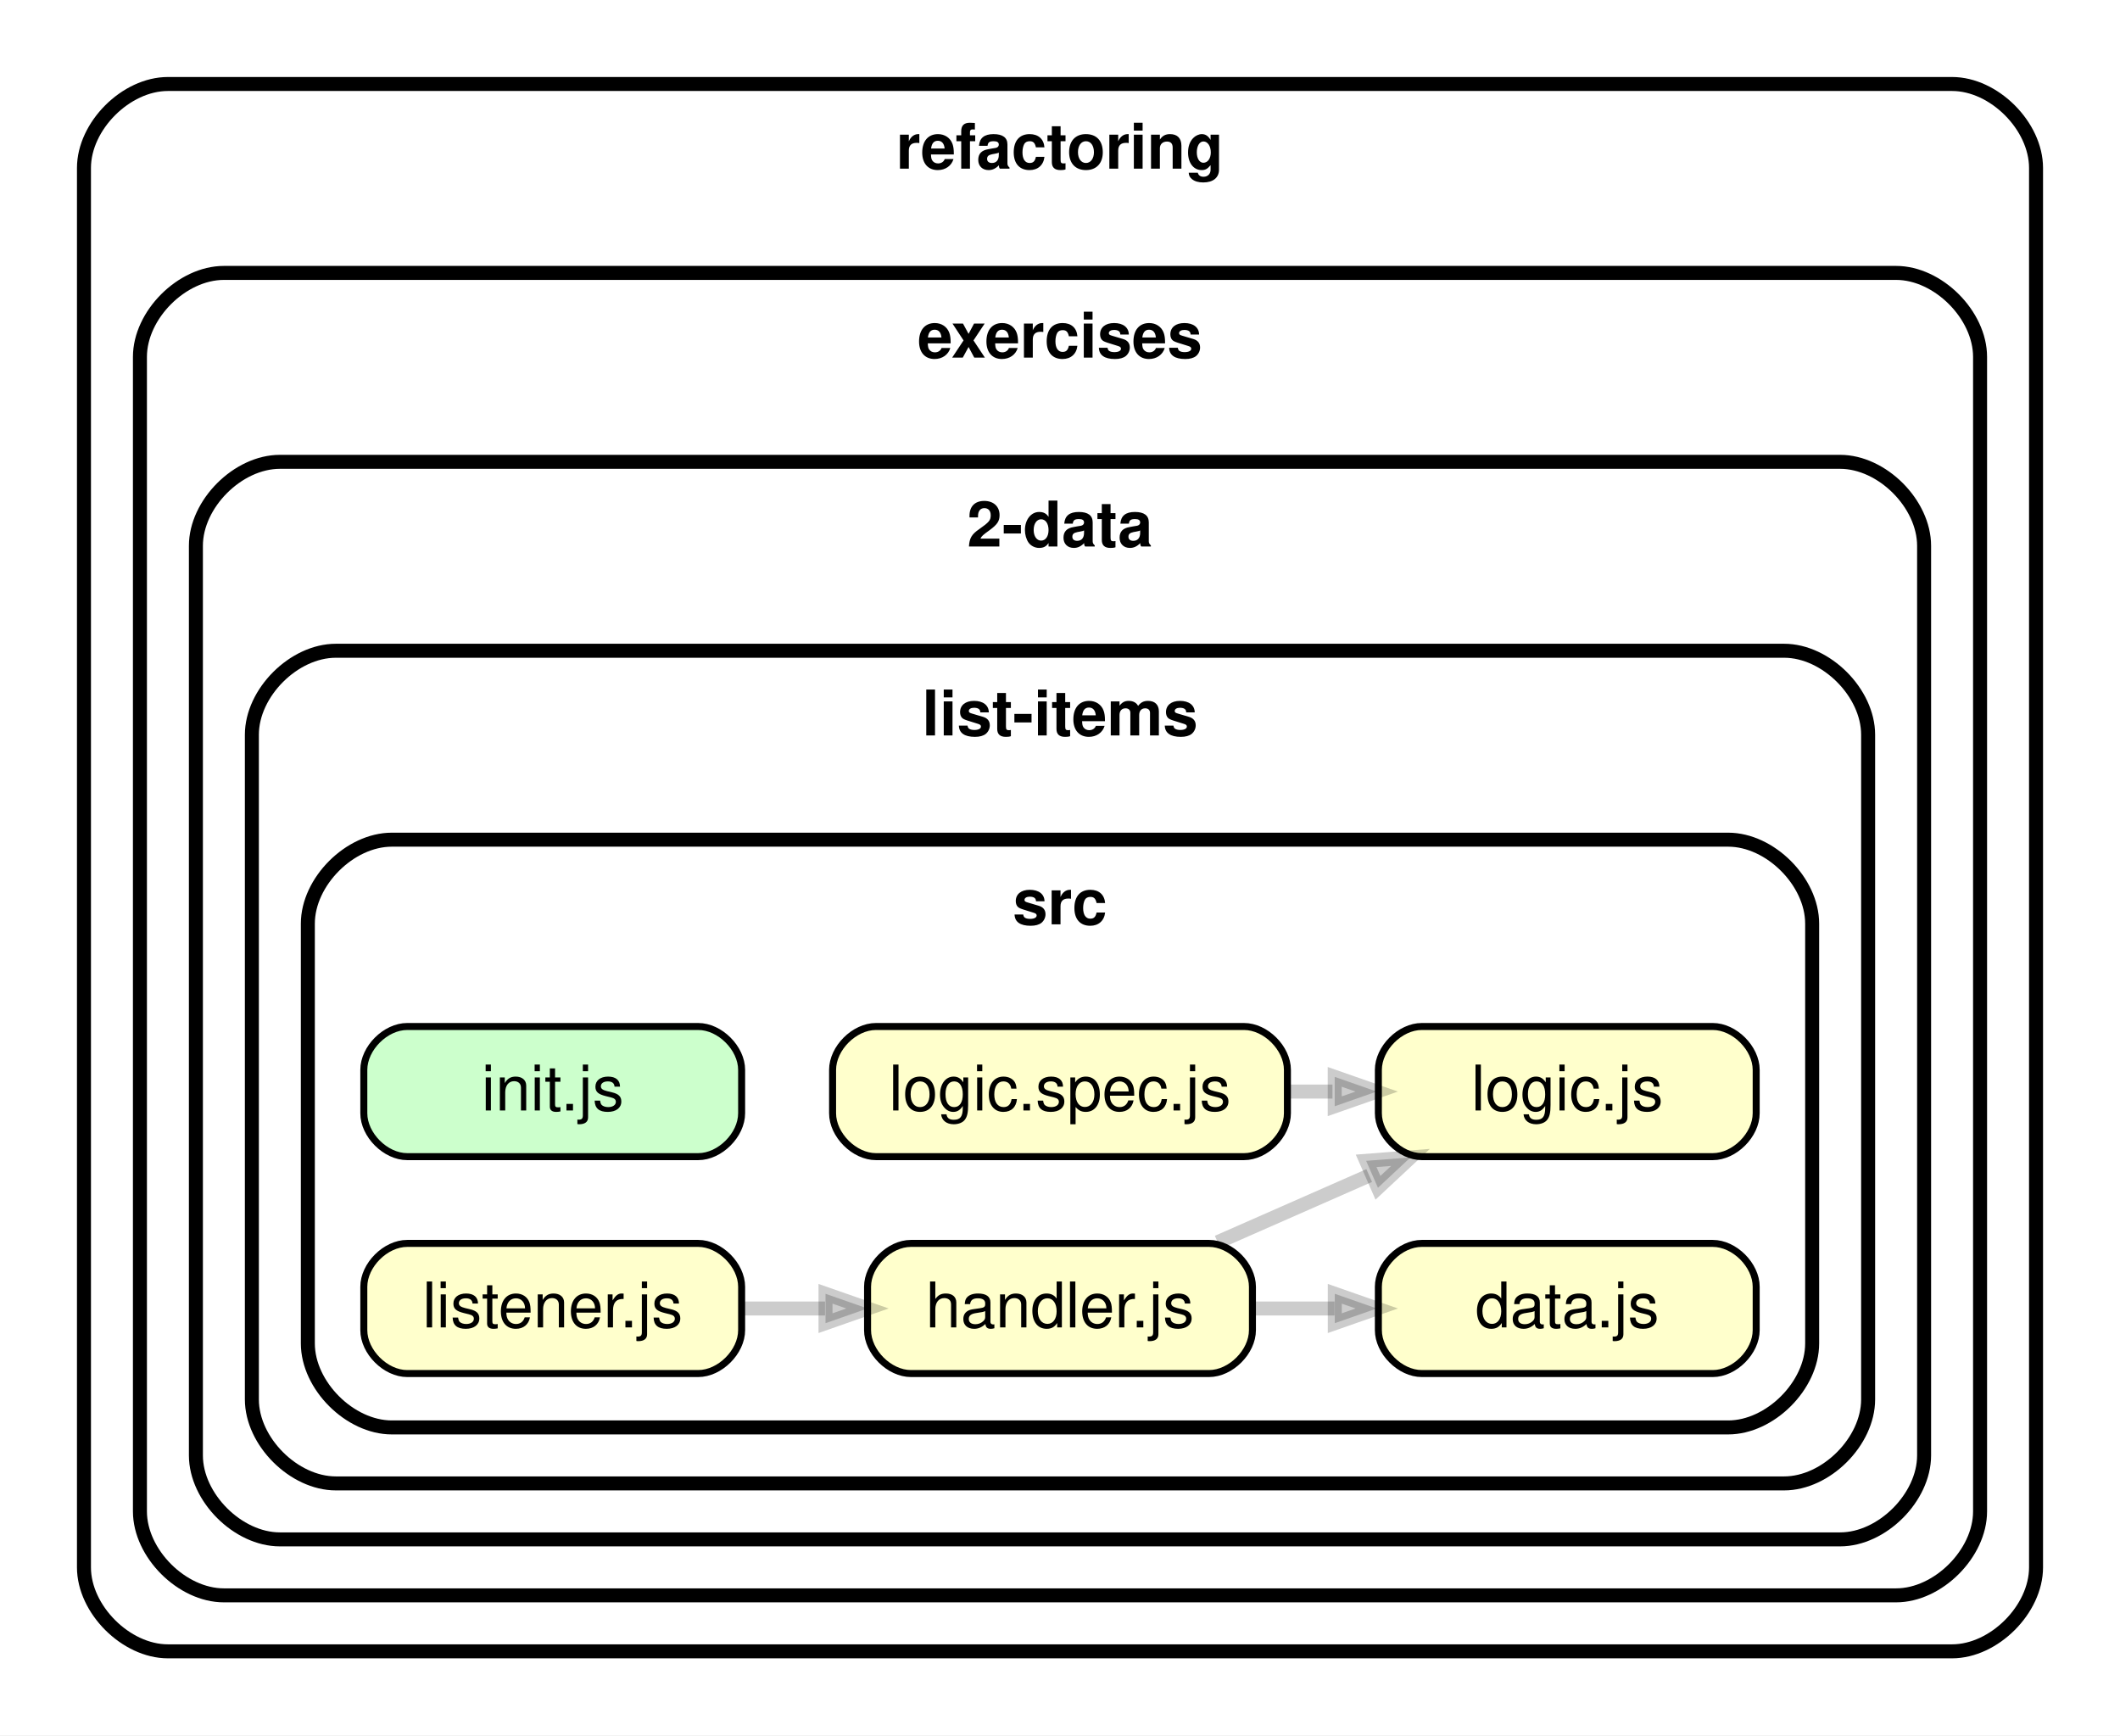
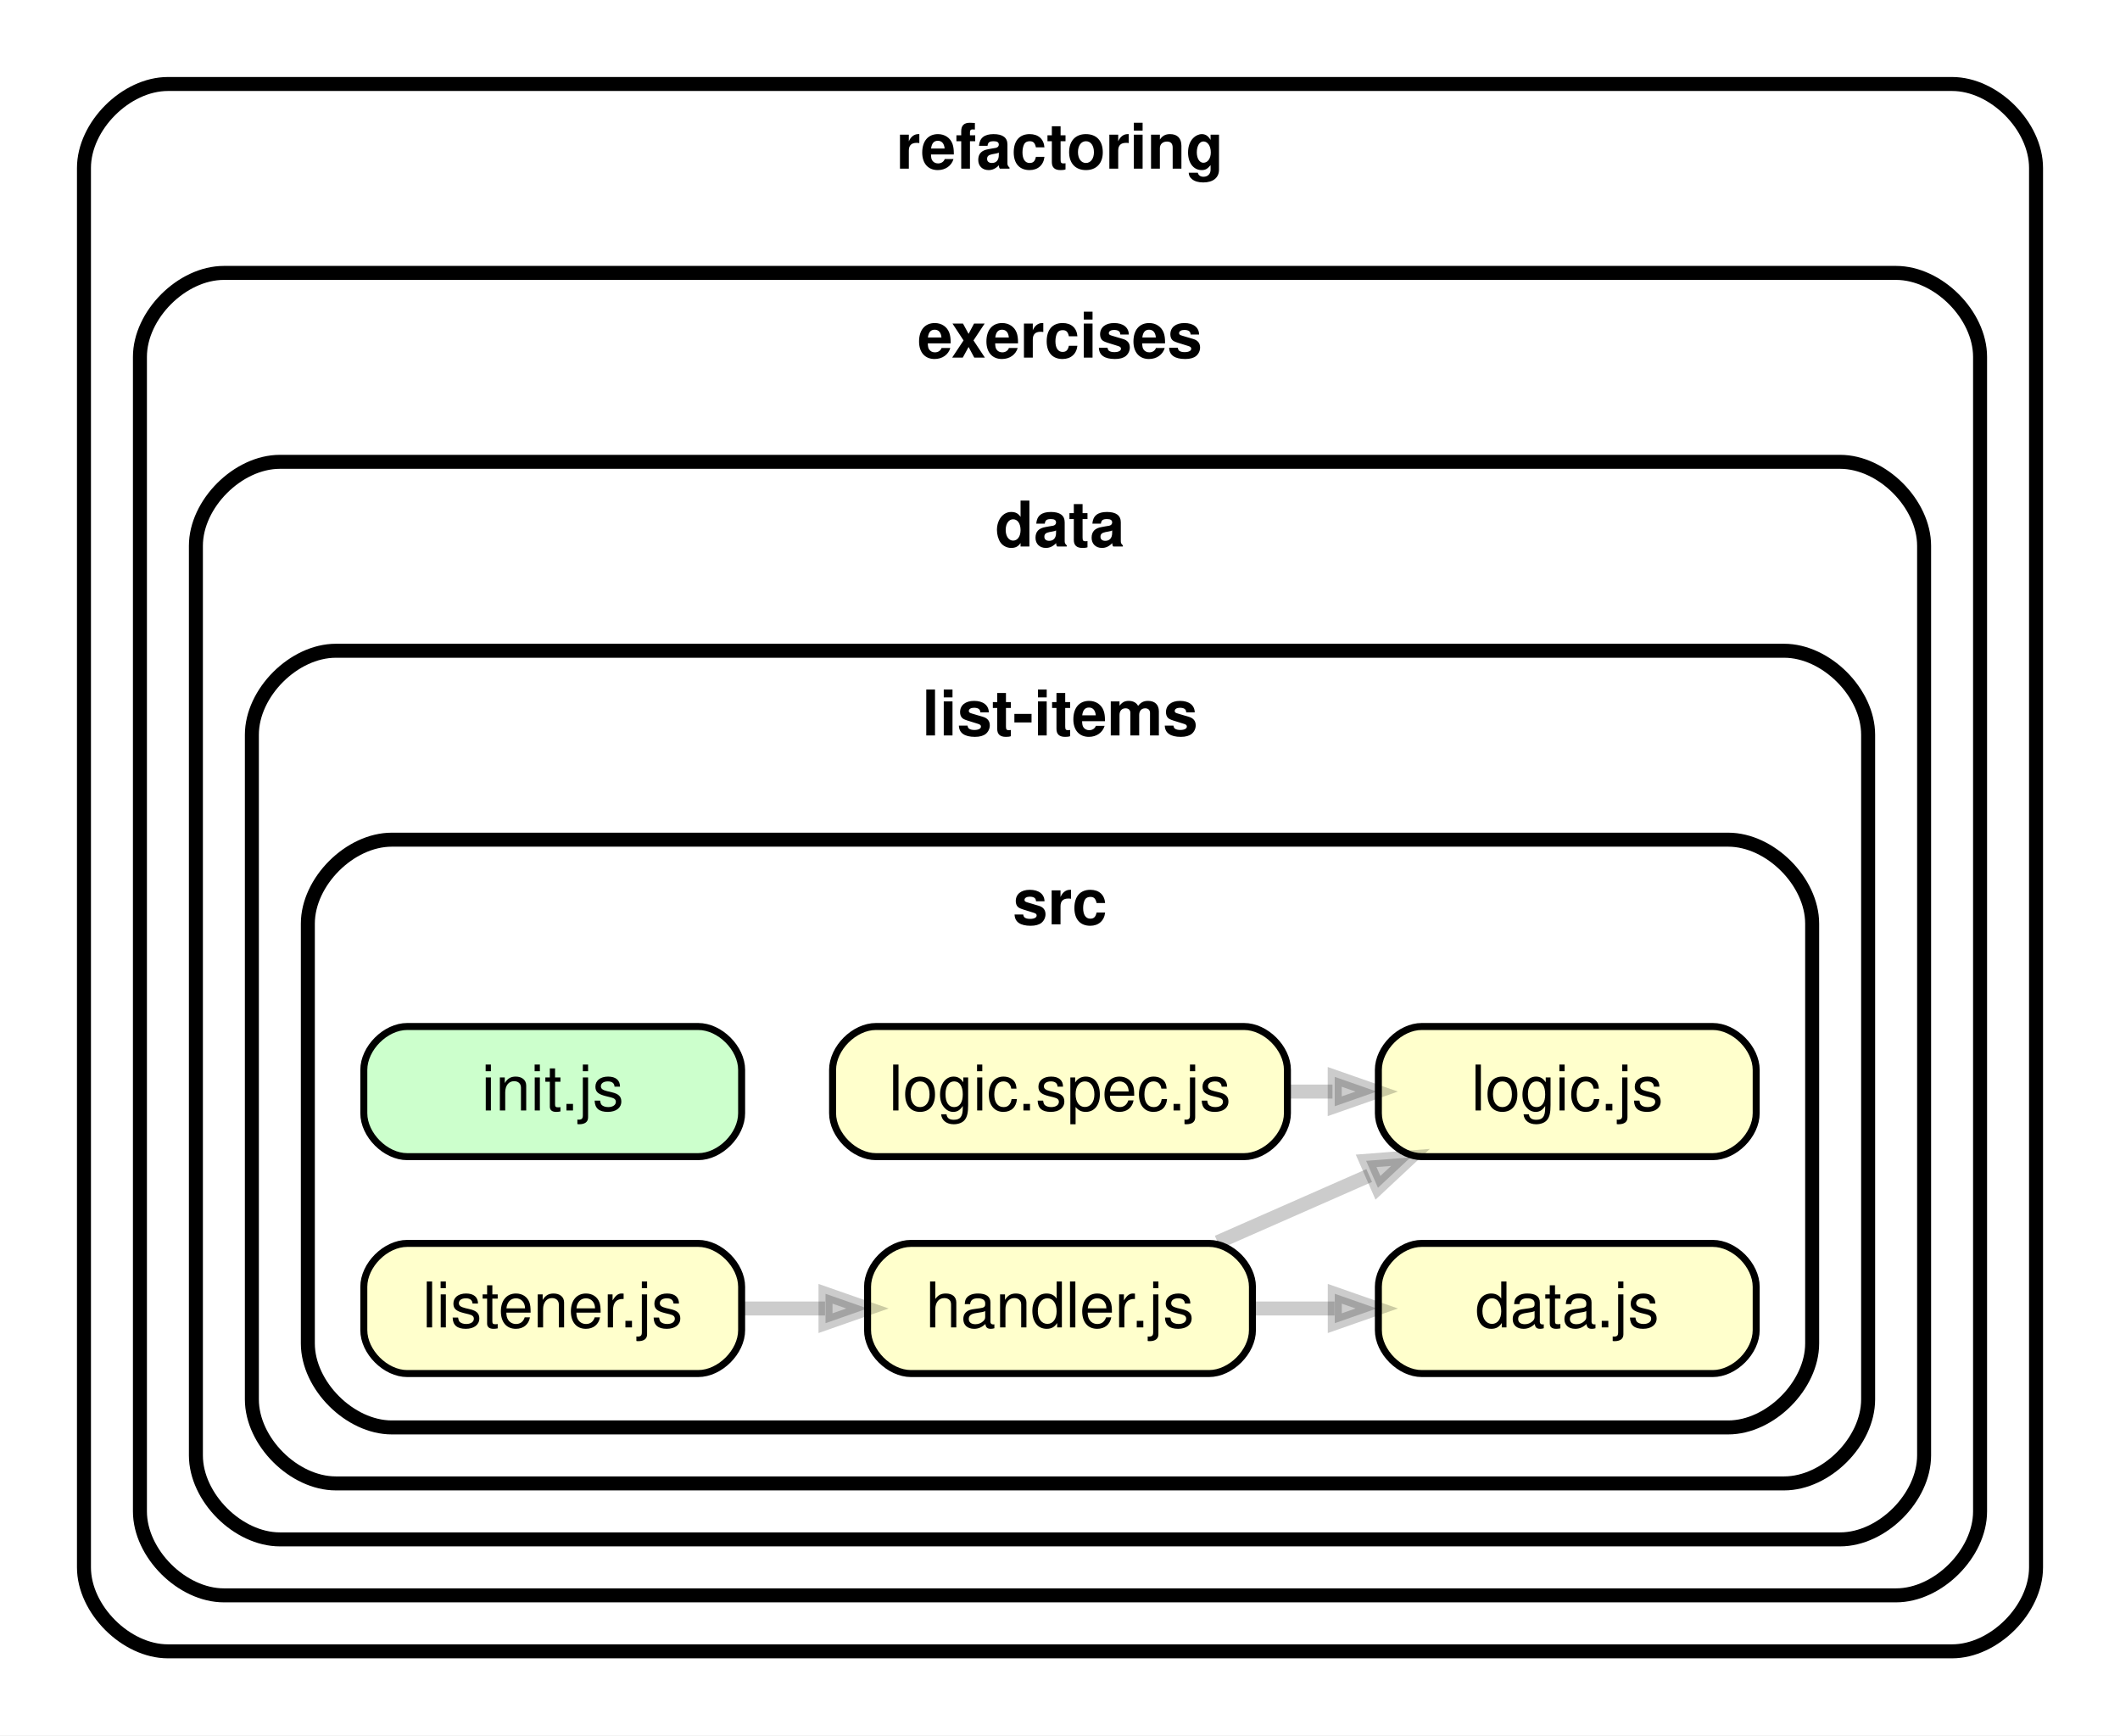
<svg xmlns="http://www.w3.org/2000/svg" xmlns:xlink="http://www.w3.org/1999/xlink" width="303pt" height="248pt" viewBox="0.00 0.00 303.01 248.00">
  <g id="graph0" class="graph" transform="scale(1 1) rotate(0) translate(4 244)">
    <polygon fill="white" stroke="transparent" points="-4,4 -4,-244 299.01,-244 299.01,4 -4,4" />
    <g id="clust1" class="cluster">
      <path fill="#ffffff" stroke="black" stroke-width="2" d="M20,-8C20,-8 275.01,-8 275.01,-8 281.01,-8 287.01,-14 287.01,-20 287.01,-20 287.01,-220 287.01,-220 287.01,-226 281.01,-232 275.01,-232 275.01,-232 20,-232 20,-232 14,-232 8,-226 8,-220 8,-220 8,-20 8,-20 8,-14 14,-8 20,-8" />
      <text text-anchor="middle" x="147.5" y="-219.9" font-family="Helvetica,sans-Serif" font-weight="bold" font-size="9.00">refactoring</text>
    </g>
    <g id="clust2" class="cluster">
      <path fill="#ffffff" stroke="black" stroke-width="2" d="M28,-16C28,-16 267.01,-16 267.01,-16 273.01,-16 279.01,-22 279.01,-28 279.01,-28 279.01,-193 279.01,-193 279.01,-199 273.01,-205 267.01,-205 267.01,-205 28,-205 28,-205 22,-205 16,-199 16,-193 16,-193 16,-28 16,-28 16,-22 22,-16 28,-16" />
      <text text-anchor="middle" x="147.5" y="-192.9" font-family="Helvetica,sans-Serif" font-weight="bold" font-size="9.00">exercises</text>
    </g>
    <g id="clust3" class="cluster">
      <path fill="#ffffff" stroke="black" stroke-width="2" d="M36,-24C36,-24 259.01,-24 259.01,-24 265.01,-24 271.01,-30 271.01,-36 271.01,-36 271.01,-166 271.01,-166 271.01,-172 265.01,-178 259.01,-178 259.01,-178 36,-178 36,-178 30,-178 24,-172 24,-166 24,-166 24,-36 24,-36 24,-30 30,-24 36,-24" />
-       <text text-anchor="middle" x="147.5" y="-165.9" font-family="Helvetica,sans-Serif" font-weight="bold" font-size="9.00">2-data</text>
+       <text text-anchor="middle" x="147.5" y="-165.9" font-family="Helvetica,sans-Serif" font-weight="bold" font-size="9.00">data</text>
    </g>
    <g id="clust4" class="cluster">
      <path fill="#ffffff" stroke="black" stroke-width="2" d="M44,-32C44,-32 251.01,-32 251.01,-32 257.01,-32 263.01,-38 263.01,-44 263.01,-44 263.01,-139 263.01,-139 263.01,-145 257.01,-151 251.01,-151 251.01,-151 44,-151 44,-151 38,-151 32,-145 32,-139 32,-139 32,-44 32,-44 32,-38 38,-32 44,-32" />
      <text text-anchor="middle" x="147.5" y="-138.9" font-family="Helvetica,sans-Serif" font-weight="bold" font-size="9.00">list-items</text>
    </g>
    <g id="clust5" class="cluster">
      <path fill="#ffffff" stroke="black" stroke-width="2" d="M52,-40C52,-40 243.01,-40 243.01,-40 249.01,-40 255.01,-46 255.01,-52 255.01,-52 255.01,-112 255.01,-112 255.01,-118 249.01,-124 243.01,-124 243.01,-124 52,-124 52,-124 46,-124 40,-118 40,-112 40,-112 40,-52 40,-52 40,-46 46,-40 52,-40" />
      <text text-anchor="middle" x="147.5" y="-111.9" font-family="Helvetica,sans-Serif" font-weight="bold" font-size="9.00">src</text>
    </g>
    <g id="node1" class="node">
      <g id="a_node1">
-         <a xlink:href="refactoring/exercises/2-data/list-items/src/data.js" xlink:title="data.js">
+         <a xlink:href="refactoring/exercises/data/list-items/src/data.js" xlink:title="data.js">
          <path fill="#ffffcc" stroke="black" d="M240.81,-66.3C240.81,-66.3 199.21,-66.3 199.21,-66.3 196.11,-66.3 193.01,-63.2 193.01,-60.1 193.01,-60.1 193.01,-53.9 193.01,-53.9 193.01,-50.8 196.11,-47.7 199.21,-47.7 199.21,-47.7 240.81,-47.7 240.81,-47.7 243.91,-47.7 247.01,-50.8 247.01,-53.9 247.01,-53.9 247.01,-60.1 247.01,-60.1 247.01,-63.2 243.91,-66.3 240.81,-66.3" />
          <text text-anchor="middle" x="220.01" y="-54.3" font-family="Helvetica,sans-Serif" font-size="9.00">data.js</text>
        </a>
      </g>
    </g>
    <g id="node2" class="node">
      <g id="a_node2">
-         <a xlink:href="refactoring/exercises/2-data/list-items/src/handler.js" xlink:title="handler.js">
+         <a xlink:href="refactoring/exercises/data/list-items/src/handler.js" xlink:title="handler.js">
          <path fill="#ffffcc" stroke="black" d="M168.81,-66.3C168.81,-66.3 126.2,-66.3 126.2,-66.3 123.1,-66.3 120,-63.2 120,-60.1 120,-60.1 120,-53.9 120,-53.9 120,-50.8 123.1,-47.7 126.2,-47.7 126.2,-47.7 168.81,-47.7 168.81,-47.7 171.91,-47.7 175.01,-50.8 175.01,-53.9 175.01,-53.9 175.01,-60.1 175.01,-60.1 175.01,-63.2 171.91,-66.3 168.81,-66.3" />
          <text text-anchor="middle" x="147.5" y="-54.3" font-family="Helvetica,sans-Serif" font-size="9.00">handler.js</text>
        </a>
      </g>
    </g>
    <g id="edge1" class="edge">
      <path fill="none" stroke="#000000" stroke-width="2" stroke-opacity="0.2" d="M175.16,-57C178.94,-57 182.87,-57 186.75,-57" />
      <polygon fill="#000000" fill-opacity="0.2" stroke="#000000" stroke-width="2" stroke-opacity="0.2" points="186.78,-59.1 192.78,-57 186.78,-54.9 186.78,-59.1" />
    </g>
    <g id="node3" class="node">
      <g id="a_node3">
-         <a xlink:href="refactoring/exercises/2-data/list-items/src/logic.js" xlink:title="logic.js">
+         <a xlink:href="refactoring/exercises/data/list-items/src/logic.js" xlink:title="logic.js">
          <path fill="#ffffcc" stroke="black" d="M240.81,-97.3C240.81,-97.3 199.21,-97.3 199.21,-97.3 196.11,-97.3 193.01,-94.2 193.01,-91.1 193.01,-91.1 193.01,-84.9 193.01,-84.9 193.01,-81.8 196.11,-78.7 199.21,-78.7 199.21,-78.7 240.81,-78.7 240.81,-78.7 243.91,-78.7 247.01,-81.8 247.01,-84.9 247.01,-84.9 247.01,-91.1 247.01,-91.1 247.01,-94.2 243.91,-97.3 240.81,-97.3" />
          <text text-anchor="middle" x="220.01" y="-85.3" font-family="Helvetica,sans-Serif" font-size="9.00">logic.js</text>
        </a>
      </g>
    </g>
    <g id="edge2" class="edge">
      <path fill="none" stroke="#000000" stroke-width="2" stroke-opacity="0.2" d="M170.04,-66.47C176.87,-69.47 184.52,-72.84 191.7,-76" />
      <polygon fill="#000000" fill-opacity="0.2" stroke="#000000" stroke-width="2" stroke-opacity="0.2" points="191.26,-78.1 197.6,-78.59 192.95,-74.25 191.26,-78.1" />
    </g>
    <g id="node4" class="node">
      <g id="a_node4">
-         <a xlink:href="refactoring/exercises/2-data/list-items/src/init.js" xlink:title="init.js">
+         <a xlink:href="refactoring/exercises/data/list-items/src/init.js" xlink:title="init.js">
          <path fill="#ccffcc" stroke="black" d="M95.8,-97.3C95.8,-97.3 54.2,-97.3 54.2,-97.3 51.1,-97.3 48,-94.2 48,-91.1 48,-91.1 48,-84.9 48,-84.9 48,-81.8 51.1,-78.7 54.2,-78.7 54.2,-78.7 95.8,-78.7 95.8,-78.7 98.9,-78.7 102,-81.8 102,-84.9 102,-84.9 102,-91.1 102,-91.1 102,-94.2 98.9,-97.3 95.8,-97.3" />
          <text text-anchor="middle" x="75" y="-85.3" font-family="Helvetica,sans-Serif" font-size="9.00">init.js</text>
        </a>
      </g>
    </g>
    <g id="node5" class="node">
      <g id="a_node5">
-         <a xlink:href="refactoring/exercises/2-data/list-items/src/listener.js" xlink:title="listener.js">
+         <a xlink:href="refactoring/exercises/data/list-items/src/listener.js" xlink:title="listener.js">
          <path fill="#ffffcc" stroke="black" d="M95.8,-66.3C95.8,-66.3 54.2,-66.3 54.2,-66.3 51.1,-66.3 48,-63.2 48,-60.1 48,-60.1 48,-53.9 48,-53.9 48,-50.8 51.1,-47.7 54.2,-47.7 54.2,-47.7 95.8,-47.7 95.8,-47.7 98.9,-47.7 102,-50.8 102,-53.9 102,-53.9 102,-60.1 102,-60.1 102,-63.2 98.9,-66.3 95.8,-66.3" />
          <text text-anchor="middle" x="75" y="-54.3" font-family="Helvetica,sans-Serif" font-size="9.00">listener.js</text>
        </a>
      </g>
    </g>
    <g id="edge3" class="edge">
      <path fill="none" stroke="#000000" stroke-width="2" stroke-opacity="0.2" d="M102.25,-57C106.06,-57 110.01,-57 113.92,-57" />
      <polygon fill="#000000" fill-opacity="0.2" stroke="#000000" stroke-width="2" stroke-opacity="0.2" points="113.99,-59.1 119.99,-57 113.99,-54.9 113.99,-59.1" />
    </g>
    <g id="node6" class="node">
      <g id="a_node6">
-         <a xlink:href="refactoring/exercises/2-data/list-items/src/logic.spec.js" xlink:title="logic.spec.js">
+         <a xlink:href="refactoring/exercises/data/list-items/src/logic.spec.js" xlink:title="logic.spec.js">
          <path fill="#ffffcc" stroke="black" d="M173.81,-97.3C173.81,-97.3 121.2,-97.3 121.2,-97.3 118.1,-97.3 115,-94.2 115,-91.1 115,-91.1 115,-84.9 115,-84.9 115,-81.8 118.1,-78.7 121.2,-78.7 121.2,-78.7 173.81,-78.7 173.81,-78.7 176.91,-78.7 180.01,-81.8 180.01,-84.9 180.01,-84.9 180.01,-91.1 180.01,-91.1 180.01,-94.2 176.91,-97.3 173.81,-97.3" />
          <text text-anchor="middle" x="147.5" y="-85.3" font-family="Helvetica,sans-Serif" font-size="9.00">logic.spec.js</text>
        </a>
      </g>
    </g>
    <g id="edge4" class="edge">
      <path fill="none" stroke="#000000" stroke-width="2" stroke-opacity="0.2" d="M180.04,-88C182.17,-88 184.31,-88 186.45,-88" />
      <polygon fill="#000000" fill-opacity="0.2" stroke="#000000" stroke-width="2" stroke-opacity="0.2" points="186.77,-90.1 192.77,-88 186.77,-85.9 186.77,-90.1" />
    </g>
  </g>
</svg>
